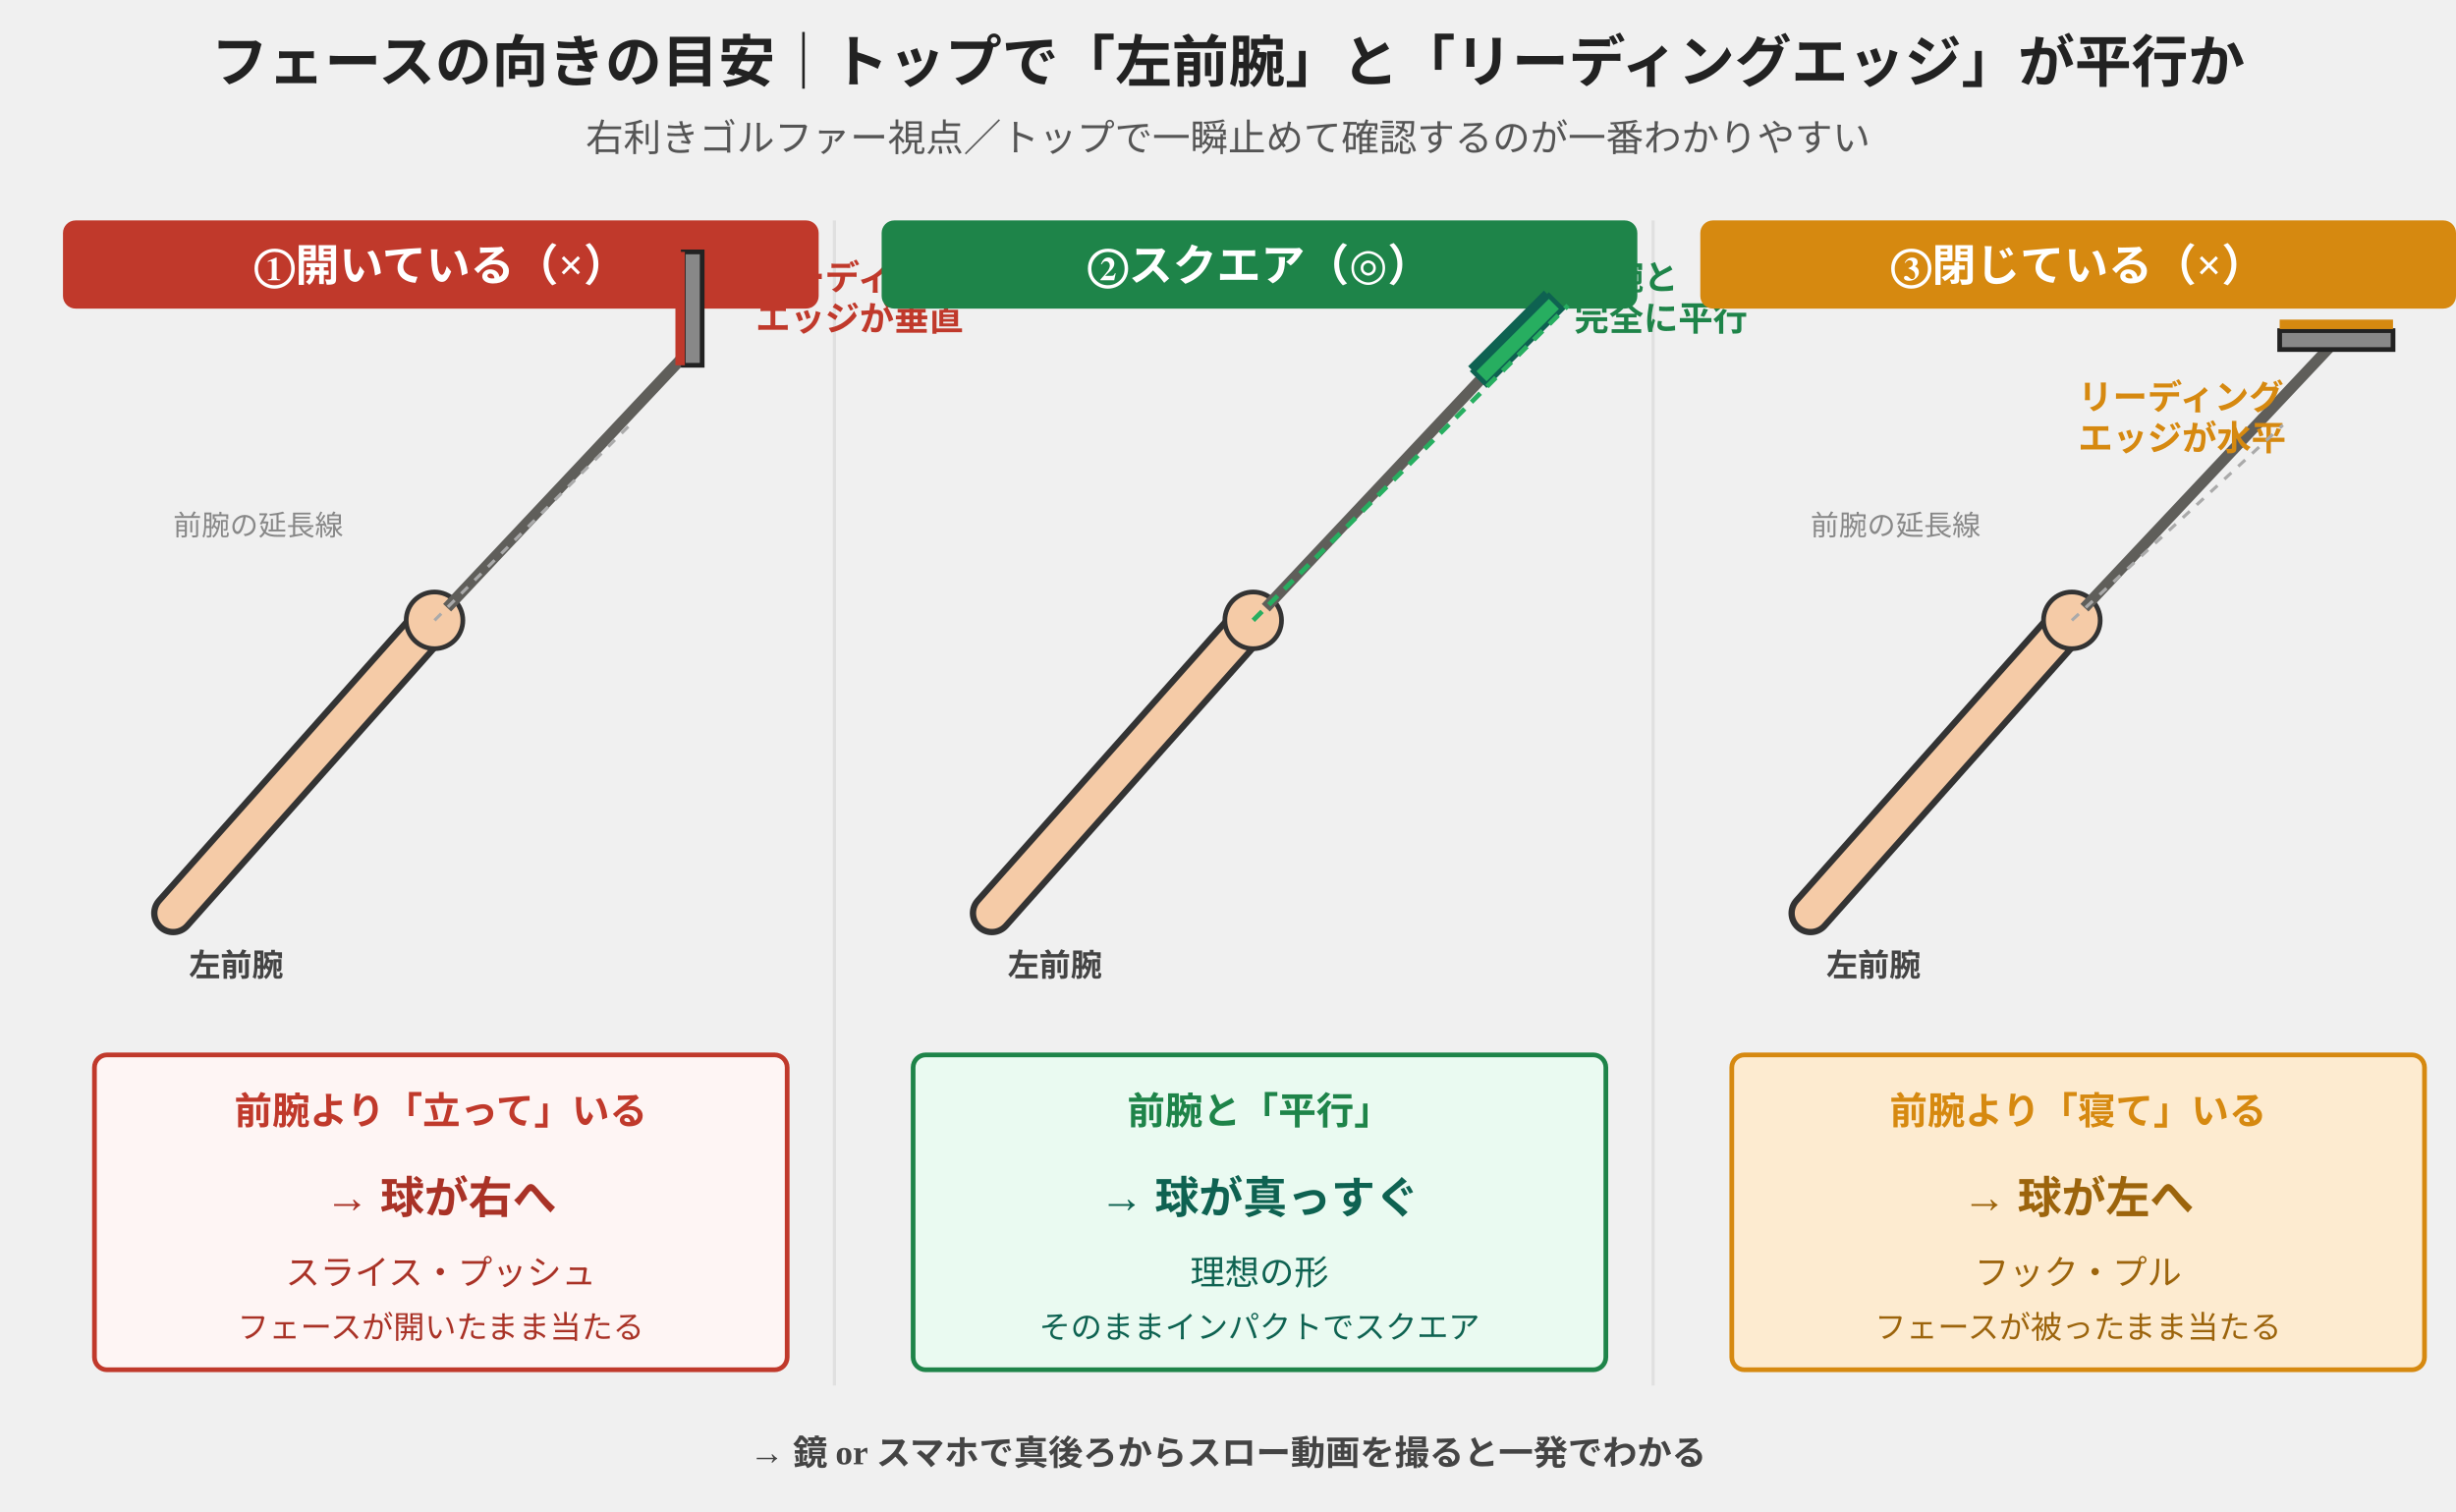
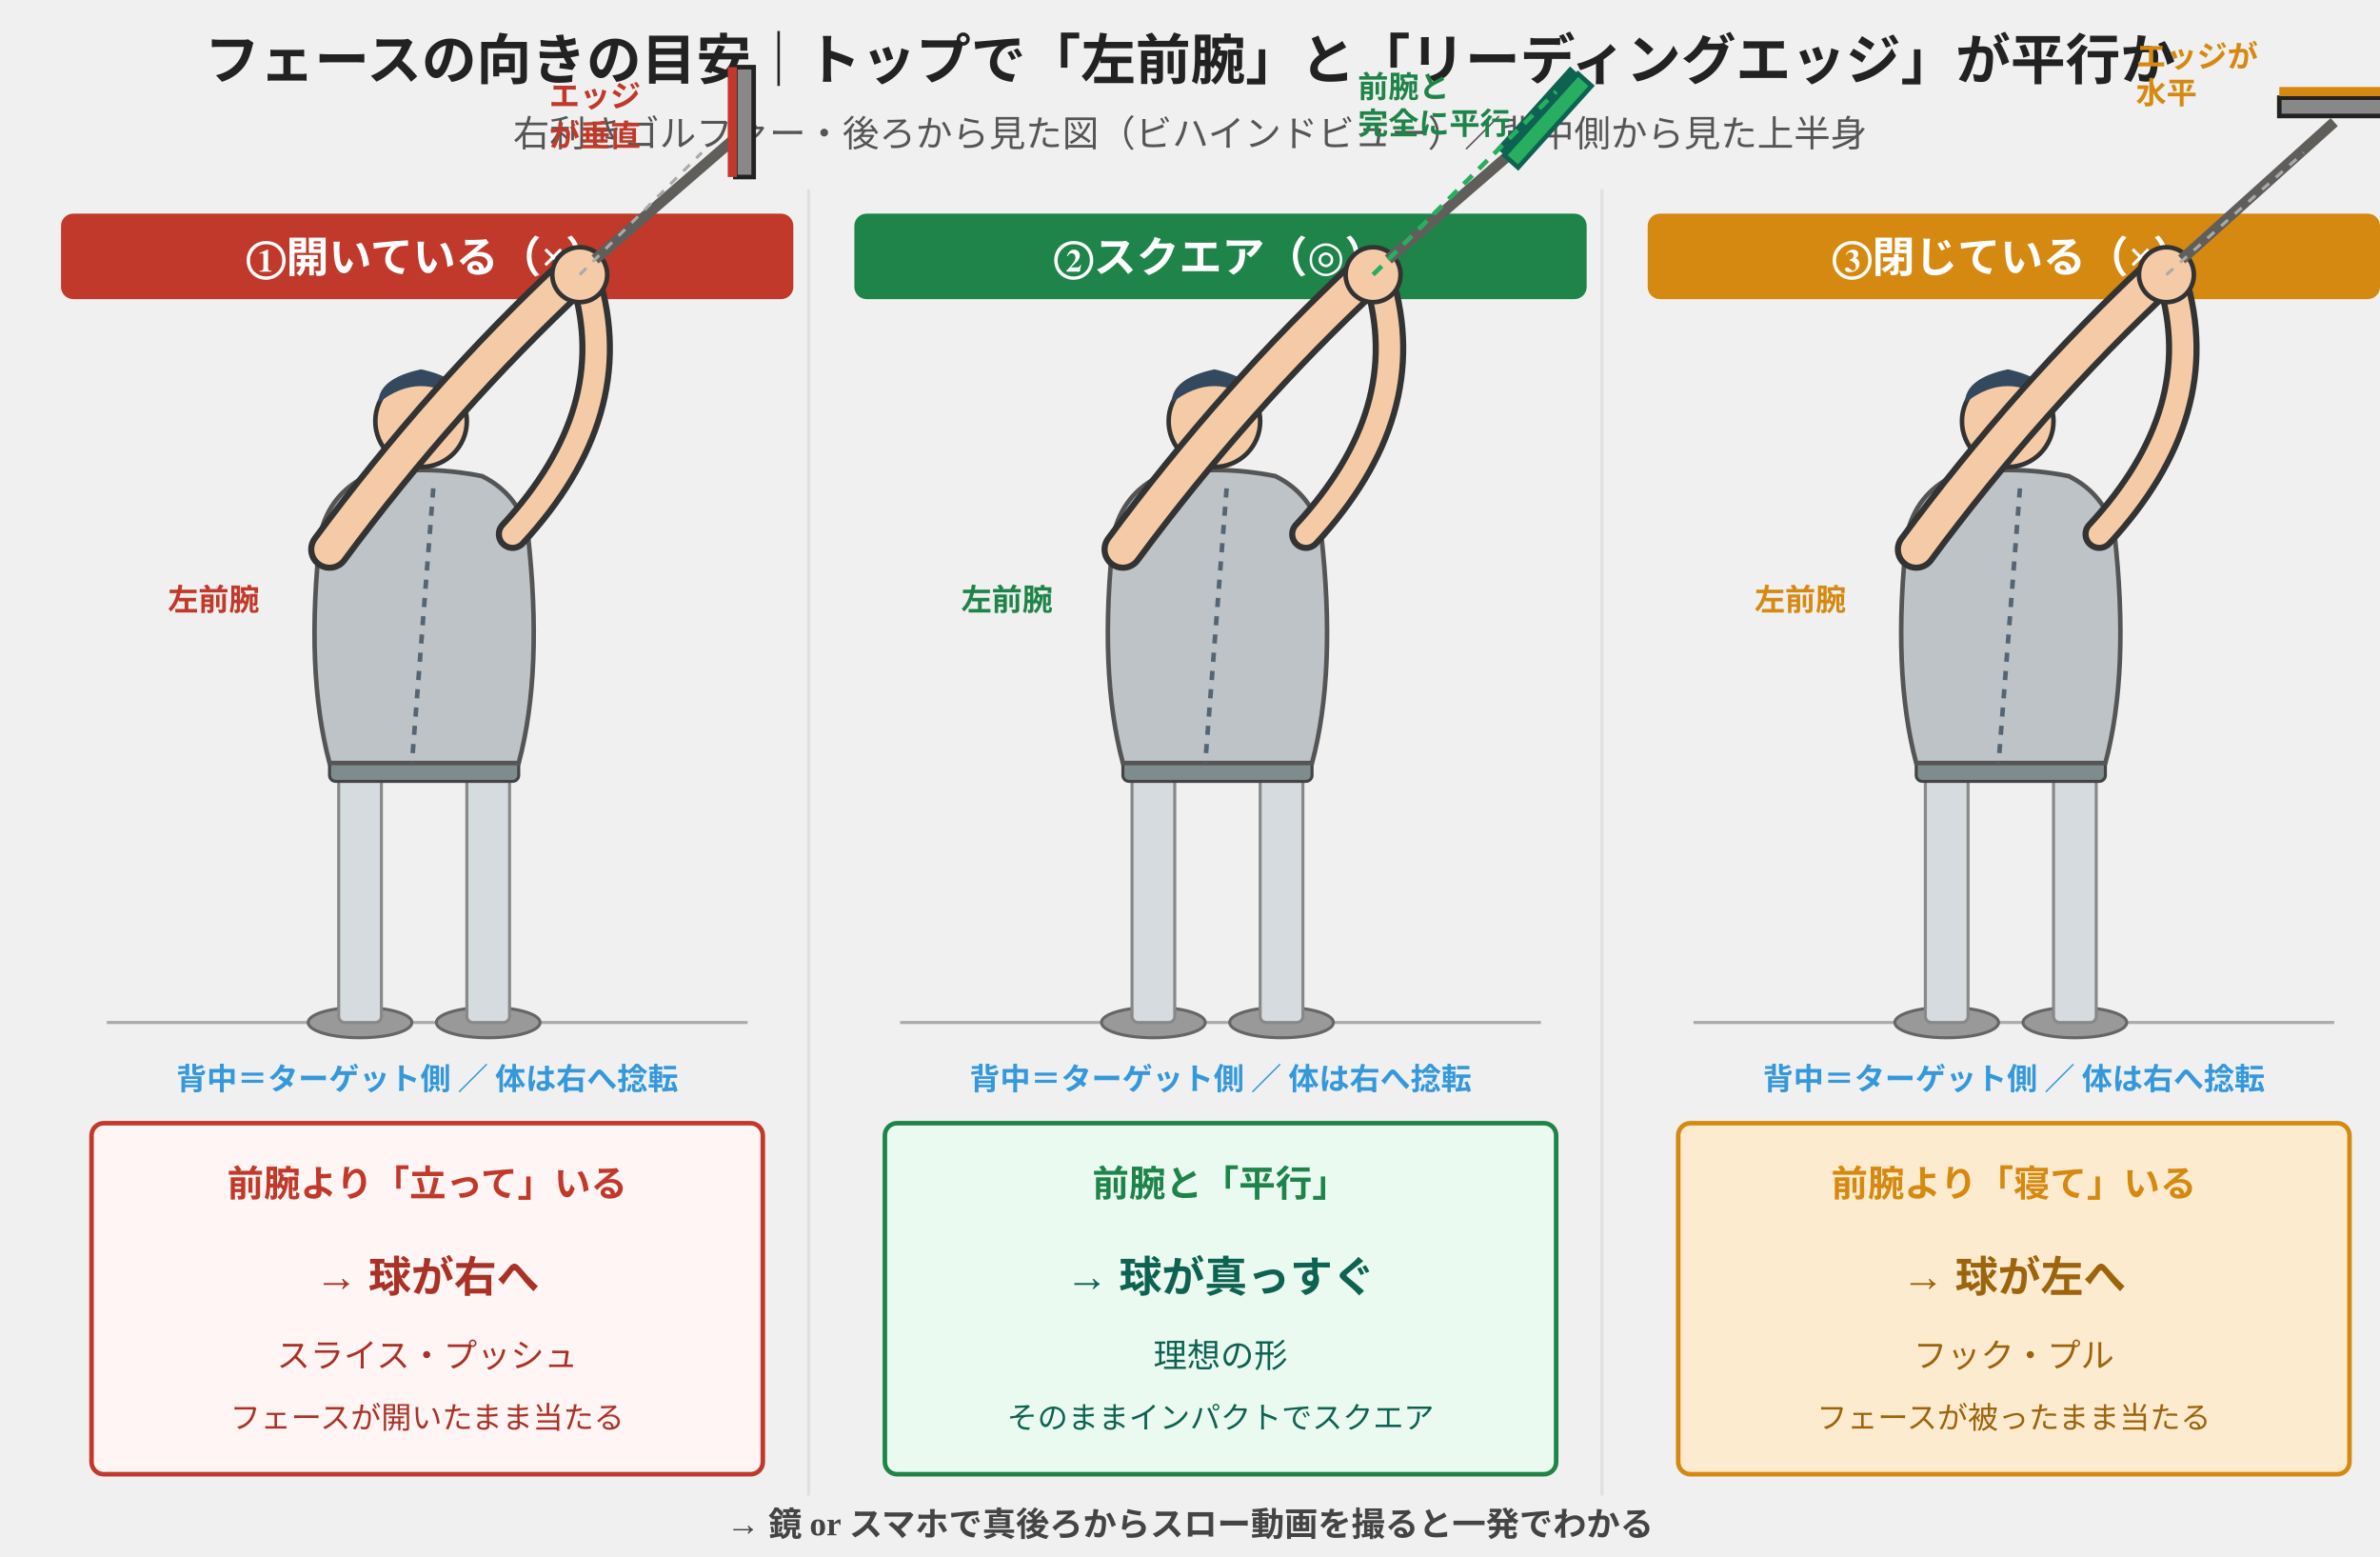
- <svg xmlns="http://www.w3.org/2000/svg" viewBox="0 0 780 480">
+ <svg xmlns="http://www.w3.org/2000/svg" viewBox="0 0 780 510">
+   <defs>
+     <marker id="fcArrow" markerWidth="10" markerHeight="10" refX="9" refY="3" orient="auto">
+       <polygon points="0 0, 10 3, 0 6" fill="#3498db" />
+     </marker>
+   </defs>
  <text x="390" y="26" text-anchor="middle" font-size="18" font-weight="bold" fill="#222">フェースの向きの目安｜トップで「左前腕」と「リーディングエッジ」が平行か</text>
-   <text x="390" y="48" text-anchor="middle" font-size="12" fill="#555">右利きゴルファー視点／トップで一瞬止めて確認するのが一番わかりやすい</text>
-   <line x1="265" y1="70" x2="265" y2="440" stroke="#e0e0e0" stroke-width="1" />
-   <line x1="525" y1="70" x2="525" y2="440" stroke="#e0e0e0" stroke-width="1" />
+   <text x="390" y="48" text-anchor="middle" font-size="12" fill="#555">右利きゴルファー・後ろから見た図（ビハインドビュー）／背中側から見た上半身</text>
+   <line x1="265" y1="62" x2="265" y2="490" stroke="#e0e0e0" stroke-width="1" />
+   <line x1="525" y1="62" x2="525" y2="490" stroke="#e0e0e0" stroke-width="1" />
  <g>
    <rect x="20" y="70" width="240" height="28" fill="#c0392b" rx="4" />
    <text x="140" y="89" text-anchor="middle" font-size="14" fill="#fff" font-weight="bold">①開いている（×）</text>
-     <line x1="55" y1="290" x2="135" y2="200" stroke="#333" stroke-width="14" stroke-linecap="round" />
-     <line x1="55" y1="290" x2="135" y2="200" stroke="#f5cba7" stroke-width="10" stroke-linecap="round" />
-     <text x="60" y="310" font-size="10" fill="#444" font-weight="bold">左前腕</text>
-     <circle cx="138" cy="197" r="9" fill="#f5cba7" stroke="#333" stroke-width="1.5" />
-     <line x1="142" y1="193" x2="222" y2="108" stroke="#5F5E5A" stroke-width="3.5" />
-     <rect x="217" y="80" width="6" height="36" fill="#888" stroke="#222" stroke-width="1.5" />
-     <line x1="216" y1="80" x2="216" y2="116" stroke="#c0392b" stroke-width="3" />
-     <text x="240" y="92" font-size="11" fill="#c0392b" font-weight="bold">リーディング</text>
-     <text x="240" y="105" font-size="11" fill="#c0392b" font-weight="bold">エッジが垂直</text>
-     <line x1="138" y1="197" x2="200" y2="135" stroke="#aaa" stroke-width="1" stroke-dasharray="3,3" />
-     <text x="55" y="170" font-size="9" fill="#888">前腕の延長線</text>
-     <rect x="30" y="335" width="220" height="100" fill="#fef5f4" stroke="#c0392b" stroke-width="1.5" rx="4" />
-     <text x="140" y="357" text-anchor="middle" font-size="12" fill="#c0392b" font-weight="bold">前腕より「立って」いる</text>
-     <text x="140" y="385" text-anchor="middle" font-size="14" fill="#a93226" font-weight="bold">→ 球が右へ</text>
-     <text x="140" y="408" text-anchor="middle" font-size="11" fill="#a93226">スライス・プッシュ</text>
-     <text x="140" y="425" text-anchor="middle" font-size="10" fill="#a93226">フェースが開いたまま当たる</text>
+     <line x1="35" y1="335" x2="245" y2="335" stroke="#aaa" stroke-width="1" />
+     <ellipse cx="118" cy="335" rx="17" ry="5" fill="#999" stroke="#666" />
+     <ellipse cx="160" cy="335" rx="17" ry="5" fill="#999" stroke="#666" />
+     <rect x="111" y="252" width="14" height="83" fill="#d6dbdf" stroke="#888" rx="2" />
+     <rect x="153" y="252" width="14" height="83" fill="#d6dbdf" stroke="#888" rx="2" />
+     <rect x="108" y="246" width="62" height="10" fill="#7f8c8d" stroke="#444" rx="2" />
+     <path d="M 105 175 Q 100 220 108 250 L 170 250 Q 178 220 173 175 Q 170 162 158 156 Q 138 152 120 156 Q 108 162 105 175 Z" fill="#bdc3c7" stroke="#555" stroke-width="1.5" />
+     <line x1="142" y1="160" x2="135" y2="250" stroke="#566573" stroke-width="1.5" stroke-dasharray="3,3" />
+     <circle cx="138" cy="138" r="15" fill="#f5cba7" stroke="#333" stroke-width="1.5" />
+     <path d="M 124 132 Q 138 121 152 132 Q 152 124 138 121 Q 124 124 124 132 Z" fill="#34495e" />
+     <path d="M 108 180 Q 145 130 188 90" stroke="#333" stroke-width="14" stroke-linecap="round" fill="none" />
+     <path d="M 108 180 Q 145 130 188 90" stroke="#f5cba7" stroke-width="10" stroke-linecap="round" fill="none" />
+     <text x="55" y="200" font-size="10" fill="#c0392b" font-weight="bold">左前腕</text>
+     <path d="M 168 175 Q 205 135 192 92" stroke="#333" stroke-width="11" stroke-linecap="round" fill="none" />
+     <path d="M 168 175 Q 205 135 192 92" stroke="#f5cba7" stroke-width="7" stroke-linecap="round" fill="none" />
+     <circle cx="190" cy="90" r="9" fill="#f5cba7" stroke="#333" stroke-width="1.5" />
+     <line x1="195" y1="85" x2="247" y2="40" stroke="#5F5E5A" stroke-width="3.5" />
+     <rect x="241" y="22" width="6" height="36" fill="#888" stroke="#222" stroke-width="1.5" />
+     <line x1="240" y1="22" x2="240" y2="58" stroke="#c0392b" stroke-width="3" />
+     <text x="180" y="35" font-size="10" fill="#c0392b" font-weight="bold">エッジ</text>
+     <text x="180" y="48" font-size="10" fill="#c0392b" font-weight="bold">が垂直</text>
+     <line x1="190" y1="90" x2="230" y2="50" stroke="#aaa" stroke-width="1" stroke-dasharray="3,3" />
+     <text x="140" y="357" text-anchor="middle" font-size="10" fill="#3498db" font-weight="bold">背中＝ターゲット側 ／ 体は右へ捻転</text>
+     <rect x="30" y="368" width="220" height="115" fill="#fef5f4" stroke="#c0392b" stroke-width="1.5" rx="4" />
+     <text x="140" y="392" text-anchor="middle" font-size="12" fill="#c0392b" font-weight="bold">前腕より「立って」いる</text>
+     <text x="140" y="423" text-anchor="middle" font-size="14" fill="#a93226" font-weight="bold">→ 球が右へ</text>
+     <text x="140" y="448" text-anchor="middle" font-size="11" fill="#a93226">スライス・プッシュ</text>
+     <text x="140" y="468" text-anchor="middle" font-size="10" fill="#a93226">フェースが開いたまま当たる</text>
  </g>
  <g>
    <rect x="280" y="70" width="240" height="28" fill="#1e8449" rx="4" />
    <text x="400" y="89" text-anchor="middle" font-size="14" fill="#fff" font-weight="bold">②スクエア（◎）</text>
-     <line x1="315" y1="290" x2="395" y2="200" stroke="#333" stroke-width="14" stroke-linecap="round" />
-     <line x1="315" y1="290" x2="395" y2="200" stroke="#f5cba7" stroke-width="10" stroke-linecap="round" />
-     <text x="320" y="310" font-size="10" fill="#444" font-weight="bold">左前腕</text>
-     <circle cx="398" cy="197" r="9" fill="#f5cba7" stroke="#333" stroke-width="1.5" />
-     <line x1="402" y1="193" x2="482" y2="108" stroke="#5F5E5A" stroke-width="3.5" />
-     <g transform="rotate(-45 482 108)">
-       <rect x="465" y="105" width="34" height="6" fill="#27ae60" stroke="#0e6251" stroke-width="1.5" />
-       <line x1="465" y1="104" x2="499" y2="104" stroke="#0e6251" stroke-width="2.5" />
+     <line x1="295" y1="335" x2="505" y2="335" stroke="#aaa" stroke-width="1" />
+     <ellipse cx="378" cy="335" rx="17" ry="5" fill="#999" stroke="#666" />
+     <ellipse cx="420" cy="335" rx="17" ry="5" fill="#999" stroke="#666" />
+     <rect x="371" y="252" width="14" height="83" fill="#d6dbdf" stroke="#888" rx="2" />
+     <rect x="413" y="252" width="14" height="83" fill="#d6dbdf" stroke="#888" rx="2" />
+     <rect x="368" y="246" width="62" height="10" fill="#7f8c8d" stroke="#444" rx="2" />
+     <path d="M 365 175 Q 360 220 368 250 L 430 250 Q 438 220 433 175 Q 430 162 418 156 Q 398 152 380 156 Q 368 162 365 175 Z" fill="#bdc3c7" stroke="#555" stroke-width="1.5" />
+     <line x1="402" y1="160" x2="395" y2="250" stroke="#566573" stroke-width="1.5" stroke-dasharray="3,3" />
+     <circle cx="398" cy="138" r="15" fill="#f5cba7" stroke="#333" stroke-width="1.5" />
+     <path d="M 384 132 Q 398 121 412 132 Q 412 124 398 121 Q 384 124 384 132 Z" fill="#34495e" />
+     <path d="M 368 180 Q 405 130 448 90" stroke="#333" stroke-width="14" stroke-linecap="round" fill="none" />
+     <path d="M 368 180 Q 405 130 448 90" stroke="#f5cba7" stroke-width="10" stroke-linecap="round" fill="none" />
+     <text x="315" y="200" font-size="10" fill="#1e8449" font-weight="bold">左前腕</text>
+     <path d="M 428 175 Q 465 135 452 92" stroke="#333" stroke-width="11" stroke-linecap="round" fill="none" />
+     <path d="M 428 175 Q 465 135 452 92" stroke="#f5cba7" stroke-width="7" stroke-linecap="round" fill="none" />
+     <circle cx="450" cy="90" r="9" fill="#f5cba7" stroke="#333" stroke-width="1.5" />
+     <line x1="455" y1="85" x2="507" y2="40" stroke="#5F5E5A" stroke-width="3.5" />
+     <g transform="rotate(-48 506 41)">
+       <rect x="490" y="38" width="36" height="6" fill="#27ae60" stroke="#0e6251" stroke-width="1.5" />
+       <line x1="490" y1="36" x2="526" y2="36" stroke="#0e6251" stroke-width="3" />
    </g>
-     <line x1="398" y1="197" x2="498" y2="97" stroke="#27ae60" stroke-width="1.5" stroke-dasharray="4,3" />
-     <text x="500" y="92" font-size="11" fill="#1e8449" font-weight="bold">前腕と</text>
-     <text x="500" y="105" font-size="11" fill="#1e8449" font-weight="bold">完全に平行</text>
-     <rect x="290" y="335" width="220" height="100" fill="#eafaf1" stroke="#1e8449" stroke-width="1.5" rx="4" />
-     <text x="400" y="357" text-anchor="middle" font-size="12" fill="#1e8449" font-weight="bold">前腕と「平行」</text>
-     <text x="400" y="385" text-anchor="middle" font-size="14" fill="#0e6251" font-weight="bold">→ 球が真っすぐ</text>
-     <text x="400" y="408" text-anchor="middle" font-size="11" fill="#0e6251">理想の形</text>
-     <text x="400" y="425" text-anchor="middle" font-size="10" fill="#0e6251">そのままインパクトでスクエア</text>
+     <text x="445" y="32" font-size="10" fill="#1e8449" font-weight="bold">前腕と</text>
+     <text x="445" y="44" font-size="10" fill="#1e8449" font-weight="bold">完全に平行</text>
+     <line x1="450" y1="90" x2="510" y2="30" stroke="#27ae60" stroke-width="1.5" stroke-dasharray="4,3" />
+     <text x="400" y="357" text-anchor="middle" font-size="10" fill="#3498db" font-weight="bold">背中＝ターゲット側 ／ 体は右へ捻転</text>
+     <rect x="290" y="368" width="220" height="115" fill="#eafaf1" stroke="#1e8449" stroke-width="1.5" rx="4" />
+     <text x="400" y="392" text-anchor="middle" font-size="12" fill="#1e8449" font-weight="bold">前腕と「平行」</text>
+     <text x="400" y="423" text-anchor="middle" font-size="14" fill="#0e6251" font-weight="bold">→ 球が真っすぐ</text>
+     <text x="400" y="448" text-anchor="middle" font-size="11" fill="#0e6251">理想の形</text>
+     <text x="400" y="468" text-anchor="middle" font-size="10" fill="#0e6251">そのままインパクトでスクエア</text>
  </g>
  <g>
    <rect x="540" y="70" width="240" height="28" fill="#d68910" rx="4" />
    <text x="660" y="89" text-anchor="middle" font-size="14" fill="#fff" font-weight="bold">③閉じている（×）</text>
-     <line x1="575" y1="290" x2="655" y2="200" stroke="#333" stroke-width="14" stroke-linecap="round" />
-     <line x1="575" y1="290" x2="655" y2="200" stroke="#f5cba7" stroke-width="10" stroke-linecap="round" />
-     <text x="580" y="310" font-size="10" fill="#444" font-weight="bold">左前腕</text>
-     <circle cx="658" cy="197" r="9" fill="#f5cba7" stroke="#333" stroke-width="1.5" />
-     <line x1="662" y1="193" x2="742" y2="108" stroke="#5F5E5A" stroke-width="3.5" />
-     <rect x="724" y="105" width="36" height="6" fill="#888" stroke="#222" stroke-width="1.5" />
-     <line x1="724" y1="103" x2="760" y2="103" stroke="#d68910" stroke-width="3" />
-     <text x="660" y="130" font-size="11" fill="#d68910" font-weight="bold">リーディング</text>
-     <text x="660" y="143" font-size="11" fill="#d68910" font-weight="bold">エッジが水平</text>
-     <line x1="658" y1="197" x2="725" y2="135" stroke="#aaa" stroke-width="1" stroke-dasharray="3,3" />
-     <text x="575" y="170" font-size="9" fill="#888">前腕の延長線</text>
-     <rect x="550" y="335" width="220" height="100" fill="#fdebd0" stroke="#d68910" stroke-width="1.5" rx="4" />
-     <text x="660" y="357" text-anchor="middle" font-size="12" fill="#d68910" font-weight="bold">前腕より「寝て」いる</text>
-     <text x="660" y="385" text-anchor="middle" font-size="14" fill="#9c640c" font-weight="bold">→ 球が左へ</text>
-     <text x="660" y="408" text-anchor="middle" font-size="11" fill="#9c640c">フック・プル</text>
-     <text x="660" y="425" text-anchor="middle" font-size="10" fill="#9c640c">フェースが被ったまま当たる</text>
+     <line x1="555" y1="335" x2="765" y2="335" stroke="#aaa" stroke-width="1" />
+     <ellipse cx="638" cy="335" rx="17" ry="5" fill="#999" stroke="#666" />
+     <ellipse cx="680" cy="335" rx="17" ry="5" fill="#999" stroke="#666" />
+     <rect x="631" y="252" width="14" height="83" fill="#d6dbdf" stroke="#888" rx="2" />
+     <rect x="673" y="252" width="14" height="83" fill="#d6dbdf" stroke="#888" rx="2" />
+     <rect x="628" y="246" width="62" height="10" fill="#7f8c8d" stroke="#444" rx="2" />
+     <path d="M 625 175 Q 620 220 628 250 L 690 250 Q 698 220 693 175 Q 690 162 678 156 Q 658 152 640 156 Q 628 162 625 175 Z" fill="#bdc3c7" stroke="#555" stroke-width="1.5" />
+     <line x1="662" y1="160" x2="655" y2="250" stroke="#566573" stroke-width="1.5" stroke-dasharray="3,3" />
+     <circle cx="658" cy="138" r="15" fill="#f5cba7" stroke="#333" stroke-width="1.5" />
+     <path d="M 644 132 Q 658 121 672 132 Q 672 124 658 121 Q 644 124 644 132 Z" fill="#34495e" />
+     <path d="M 628 180 Q 665 130 708 90" stroke="#333" stroke-width="14" stroke-linecap="round" fill="none" />
+     <path d="M 628 180 Q 665 130 708 90" stroke="#f5cba7" stroke-width="10" stroke-linecap="round" fill="none" />
+     <text x="575" y="200" font-size="10" fill="#d68910" font-weight="bold">左前腕</text>
+     <path d="M 688 175 Q 725 135 712 92" stroke="#333" stroke-width="11" stroke-linecap="round" fill="none" />
+     <path d="M 688 175 Q 725 135 712 92" stroke="#f5cba7" stroke-width="7" stroke-linecap="round" fill="none" />
+     <circle cx="710" cy="90" r="9" fill="#f5cba7" stroke="#333" stroke-width="1.5" />
+     <line x1="715" y1="85" x2="765" y2="40" stroke="#5F5E5A" stroke-width="3.5" />
+     <rect x="747" y="32" width="36" height="6" fill="#888" stroke="#222" stroke-width="1.5" />
+     <line x1="747" y1="30" x2="783" y2="30" stroke="#d68910" stroke-width="3" />
+     <text x="700" y="22" font-size="10" fill="#d68910" font-weight="bold">エッジが</text>
+     <text x="700" y="34" font-size="10" fill="#d68910" font-weight="bold">水平</text>
+     <line x1="710" y1="90" x2="755" y2="50" stroke="#aaa" stroke-width="1" stroke-dasharray="3,3" />
+     <text x="660" y="357" text-anchor="middle" font-size="10" fill="#3498db" font-weight="bold">背中＝ターゲット側 ／ 体は右へ捻転</text>
+     <rect x="550" y="368" width="220" height="115" fill="#fdebd0" stroke="#d68910" stroke-width="1.5" rx="4" />
+     <text x="660" y="392" text-anchor="middle" font-size="12" fill="#d68910" font-weight="bold">前腕より「寝て」いる</text>
+     <text x="660" y="423" text-anchor="middle" font-size="14" fill="#9c640c" font-weight="bold">→ 球が左へ</text>
+     <text x="660" y="448" text-anchor="middle" font-size="11" fill="#9c640c">フック・プル</text>
+     <text x="660" y="468" text-anchor="middle" font-size="10" fill="#9c640c">フェースが被ったまま当たる</text>
  </g>
-   <text x="390" y="465" text-anchor="middle" font-size="11" fill="#444" font-weight="bold">→ 鏡 or スマホで真後ろからスロー動画を撮ると一発でわかる</text>
+   <text x="390" y="503" text-anchor="middle" font-size="11" fill="#444" font-weight="bold">→ 鏡 or スマホで真後ろからスロー動画を撮ると一発でわかる</text>
</svg>
